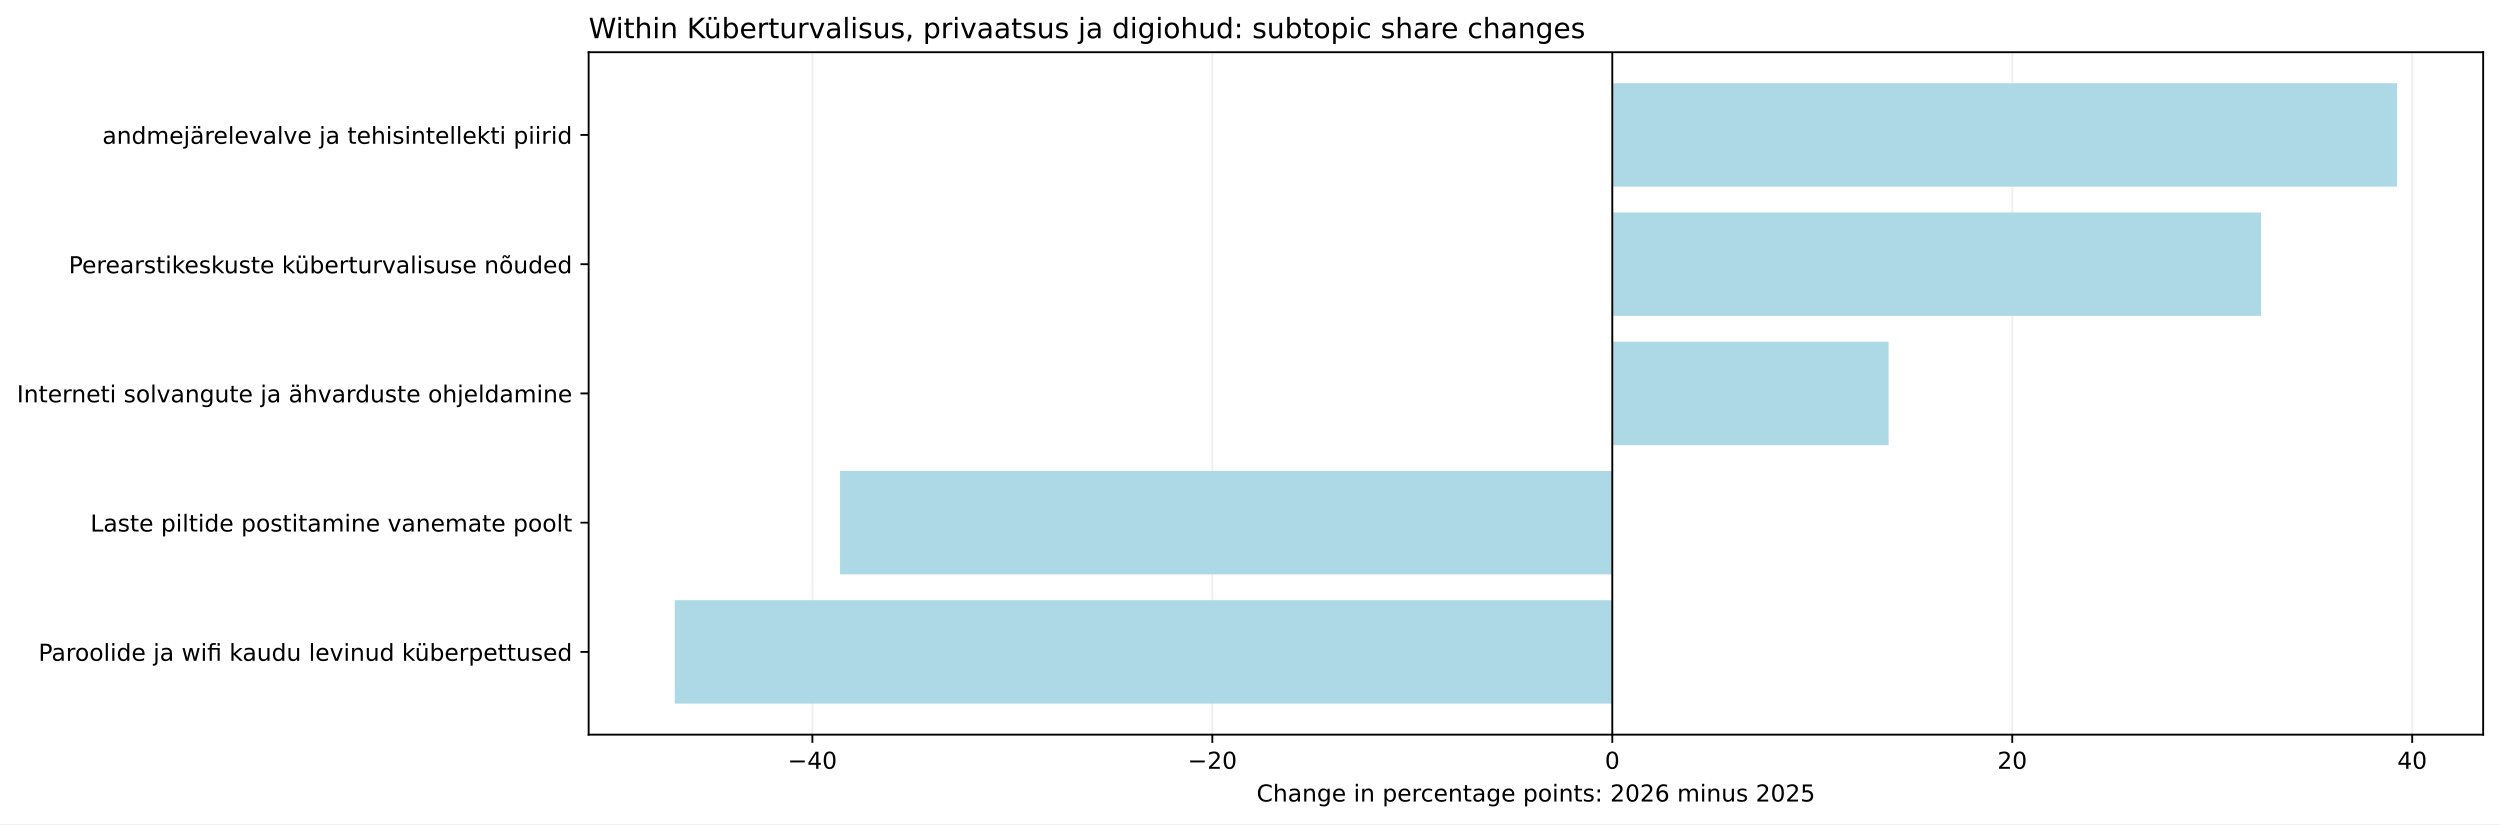
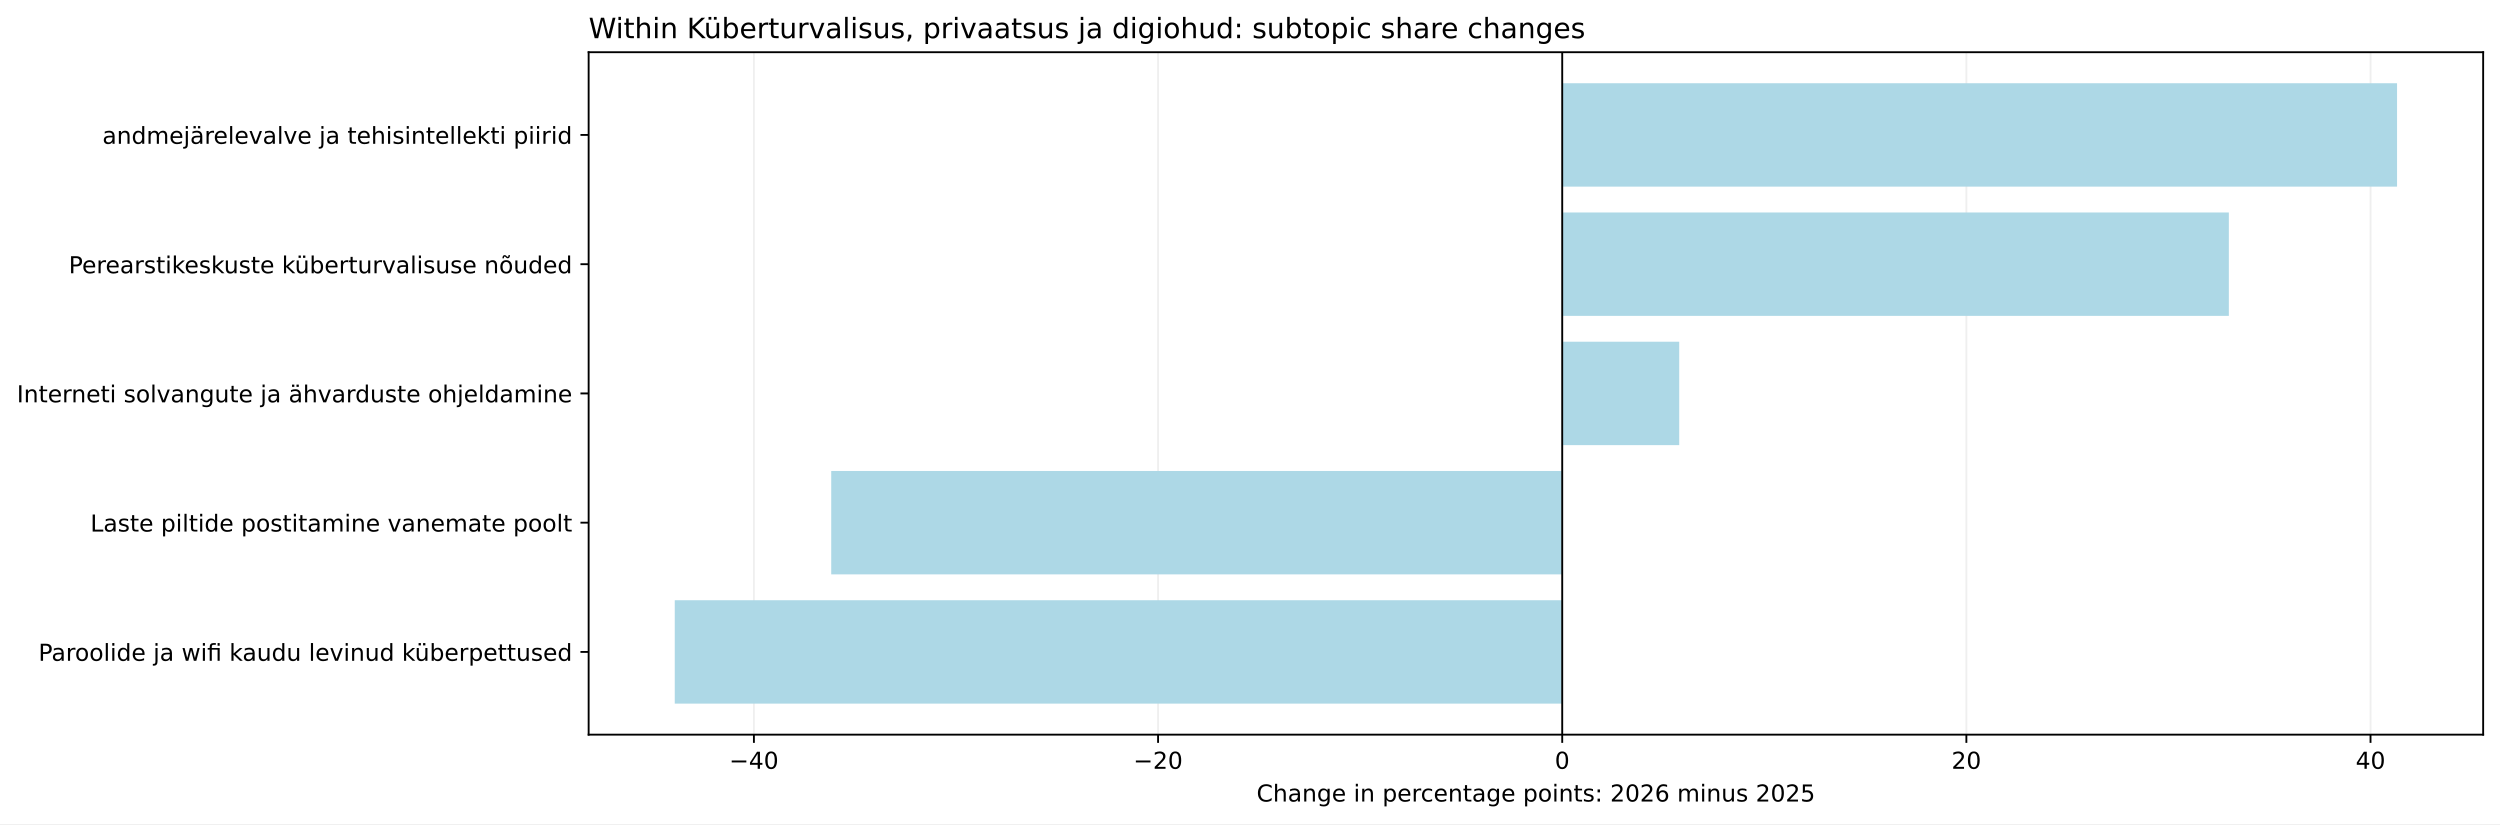
<svg xmlns="http://www.w3.org/2000/svg" xmlns:xlink="http://www.w3.org/1999/xlink" width="1068.663pt" height="352.237pt" viewBox="0 0 1068.663 352.237" version="1.1">
  <defs>
    <style type="text/css">*{stroke-linejoin: round; stroke-linecap: butt}</style>
  </defs>
  <g id="figure_1">
    <g id="patch_1">
      <path d="M 0 352.237  L 1068.663 352.237  L 1068.663 0  L 0 0  z " style="fill: #ffffff" />
    </g>
    <g id="axes_1">
      <g id="patch_2">
        <path d="M 251.623 314.036  L 1061.463 314.036  L 1061.463 22.318  L 251.623 22.318  z " style="fill: #ffffff" />
      </g>
      <g id="matplotlib.axis_1">
        <g id="xtick_1">
          <g id="line2d_1">
-             <path d="M 347.262 314.036  L 347.262 22.318  " clip-path="url(#p61fe142b3d)" style="fill: none; stroke: #b0b0b0; stroke-opacity: 0.2; stroke-width: 0.8; stroke-linecap: square" />
+             <path d="M 322.271 314.036  L 322.271 22.318  " clip-path="url(#p55c0c9cf60)" style="fill: none; stroke: #b0b0b0; stroke-opacity: 0.2; stroke-width: 0.8; stroke-linecap: square" />
          </g>
          <g id="line2d_2">
            <defs>
-               <path id="m8b1f14f06d" d="M 0 0  L 0 3.5  " style="stroke: #000000; stroke-width: 0.8" />
+               <path id="m7200da83b3" d="M 0 0  L 0 3.5  " style="stroke: #000000; stroke-width: 0.8" />
            </defs>
            <g>
-               <use xlink:href="#m8b1f14f06d" x="347.262" y="314.036" style="stroke: #000000; stroke-width: 0.8" />
+               <use xlink:href="#m7200da83b3" x="322.271" y="314.036" style="stroke: #000000; stroke-width: 0.8" />
            </g>
          </g>
          <g id="text_1">
-             <g transform="translate(336.71 328.6334) scale(0.1 -0.1)">
+             <g transform="translate(311.719 328.6334) scale(0.1 -0.1)">
              <defs>
                <path id="DejaVuSans-c9c" d="M 678 2272  L 4684 2272  L 4684 1741  L 678 1741  L 678 2272  z " transform="scale(0.015625)" />
                <path id="DejaVuSans-17" d="M 2419 4116  L 825 1625  L 2419 1625  L 2419 4116  z M 2253 4666  L 3047 4666  L 3047 1625  L 3713 1625  L 3713 1100  L 3047 1100  L 3047 0  L 2419 0  L 2419 1100  L 313 1100  L 313 1709  L 2253 4666  z " transform="scale(0.015625)" />
                <path id="DejaVuSans-13" d="M 2034 4250  Q 1547 4250 1301 3770  Q 1056 3291 1056 2328  Q 1056 1369 1301 889  Q 1547 409 2034 409  Q 2525 409 2770 889  Q 3016 1369 3016 2328  Q 3016 3291 2770 3770  Q 2525 4250 2034 4250  z M 2034 4750  Q 2819 4750 3233 4129  Q 3647 3509 3647 2328  Q 3647 1150 3233 529  Q 2819 -91 2034 -91  Q 1250 -91 836 529  Q 422 1150 422 2328  Q 422 3509 836 4129  Q 1250 4750 2034 4750  z " transform="scale(0.015625)" />
              </defs>
              <use xlink:href="#DejaVuSans-c9c" />
              <use xlink:href="#DejaVuSans-17" transform="translate(83.79688 0)" />
              <use xlink:href="#DejaVuSans-13" transform="translate(147.4219 0)" />
            </g>
          </g>
        </g>
        <g id="xtick_2">
          <g id="line2d_3">
-             <path d="M 518.229 314.036  L 518.229 22.318  " clip-path="url(#p61fe142b3d)" style="fill: none; stroke: #b0b0b0; stroke-opacity: 0.2; stroke-width: 0.8; stroke-linecap: square" />
+             <path d="M 495.033 314.036  L 495.033 22.318  " clip-path="url(#p55c0c9cf60)" style="fill: none; stroke: #b0b0b0; stroke-opacity: 0.2; stroke-width: 0.8; stroke-linecap: square" />
          </g>
          <g id="line2d_4">
            <g>
-               <use xlink:href="#m8b1f14f06d" x="518.229" y="314.036" style="stroke: #000000; stroke-width: 0.8" />
+               <use xlink:href="#m7200da83b3" x="495.033" y="314.036" style="stroke: #000000; stroke-width: 0.8" />
            </g>
          </g>
          <g id="text_2">
-             <g transform="translate(507.6771 328.6334) scale(0.1 -0.1)">
+             <g transform="translate(484.4803 328.6334) scale(0.1 -0.1)">
              <defs>
                <path id="DejaVuSans-15" d="M 1228 531  L 3431 531  L 3431 0  L 469 0  L 469 531  Q 828 903 1448 1529  Q 2069 2156 2228 2338  Q 2531 2678 2651 2914  Q 2772 3150 2772 3378  Q 2772 3750 2511 3984  Q 2250 4219 1831 4219  Q 1534 4219 1204 4116  Q 875 4013 500 3803  L 500 4441  Q 881 4594 1212 4672  Q 1544 4750 1819 4750  Q 2544 4750 2975 4387  Q 3406 4025 3406 3419  Q 3406 3131 3298 2873  Q 3191 2616 2906 2266  Q 2828 2175 2409 1742  Q 1991 1309 1228 531  z " transform="scale(0.015625)" />
              </defs>
              <use xlink:href="#DejaVuSans-c9c" />
              <use xlink:href="#DejaVuSans-15" transform="translate(83.79688 0)" />
              <use xlink:href="#DejaVuSans-13" transform="translate(147.4219 0)" />
            </g>
          </g>
        </g>
        <g id="xtick_3">
          <g id="line2d_5">
-             <path d="M 689.197 314.036  L 689.197 22.318  " clip-path="url(#p61fe142b3d)" style="fill: none; stroke: #b0b0b0; stroke-opacity: 0.2; stroke-width: 0.8; stroke-linecap: square" />
+             <path d="M 667.794 314.036  L 667.794 22.318  " clip-path="url(#p55c0c9cf60)" style="fill: none; stroke: #b0b0b0; stroke-opacity: 0.2; stroke-width: 0.8; stroke-linecap: square" />
          </g>
          <g id="line2d_6">
            <g>
-               <use xlink:href="#m8b1f14f06d" x="689.197" y="314.036" style="stroke: #000000; stroke-width: 0.8" />
+               <use xlink:href="#m7200da83b3" x="667.794" y="314.036" style="stroke: #000000; stroke-width: 0.8" />
            </g>
          </g>
          <g id="text_3">
-             <g transform="translate(686.0153 328.6334) scale(0.1 -0.1)">
+             <g transform="translate(664.6127 328.6334) scale(0.1 -0.1)">
              <use xlink:href="#DejaVuSans-13" />
            </g>
          </g>
        </g>
        <g id="xtick_4">
          <g id="line2d_7">
-             <path d="M 860.164 314.036  L 860.164 22.318  " clip-path="url(#p61fe142b3d)" style="fill: none; stroke: #b0b0b0; stroke-opacity: 0.2; stroke-width: 0.8; stroke-linecap: square" />
+             <path d="M 840.555 314.036  L 840.555 22.318  " clip-path="url(#p55c0c9cf60)" style="fill: none; stroke: #b0b0b0; stroke-opacity: 0.2; stroke-width: 0.8; stroke-linecap: square" />
          </g>
          <g id="line2d_8">
            <g>
-               <use xlink:href="#m8b1f14f06d" x="860.164" y="314.036" style="stroke: #000000; stroke-width: 0.8" />
+               <use xlink:href="#m7200da83b3" x="840.555" y="314.036" style="stroke: #000000; stroke-width: 0.8" />
            </g>
          </g>
          <g id="text_4">
-             <g transform="translate(853.8012 328.6334) scale(0.1 -0.1)">
+             <g transform="translate(834.1928 328.6334) scale(0.1 -0.1)">
              <use xlink:href="#DejaVuSans-15" />
              <use xlink:href="#DejaVuSans-13" transform="translate(63.625 0)" />
            </g>
          </g>
        </g>
        <g id="xtick_5">
          <g id="line2d_9">
-             <path d="M 1031.131 314.036  L 1031.131 22.318  " clip-path="url(#p61fe142b3d)" style="fill: none; stroke: #b0b0b0; stroke-opacity: 0.2; stroke-width: 0.8; stroke-linecap: square" />
+             <path d="M 1013.317 314.036  L 1013.317 22.318  " clip-path="url(#p55c0c9cf60)" style="fill: none; stroke: #b0b0b0; stroke-opacity: 0.2; stroke-width: 0.8; stroke-linecap: square" />
          </g>
          <g id="line2d_10">
            <g>
-               <use xlink:href="#m8b1f14f06d" x="1031.131" y="314.036" style="stroke: #000000; stroke-width: 0.8" />
+               <use xlink:href="#m7200da83b3" x="1013.317" y="314.036" style="stroke: #000000; stroke-width: 0.8" />
            </g>
          </g>
          <g id="text_5">
-             <g transform="translate(1024.768 328.6334) scale(0.1 -0.1)">
+             <g transform="translate(1006.954 328.6334) scale(0.1 -0.1)">
              <use xlink:href="#DejaVuSans-17" />
              <use xlink:href="#DejaVuSans-13" transform="translate(63.625 0)" />
            </g>
          </g>
        </g>
        <g id="text_6">
          <g transform="translate(537.1497 342.6342) scale(0.1 -0.1)">
            <defs>
              <path id="DejaVuSans-26" d="M 4122 4306  L 4122 3641  Q 3803 3938 3442 4084  Q 3081 4231 2675 4231  Q 1875 4231 1450 3742  Q 1025 3253 1025 2328  Q 1025 1406 1450 917  Q 1875 428 2675 428  Q 3081 428 3442 575  Q 3803 722 4122 1019  L 4122 359  Q 3791 134 3420 21  Q 3050 -91 2638 -91  Q 1578 -91 968 557  Q 359 1206 359 2328  Q 359 3453 968 4101  Q 1578 4750 2638 4750  Q 3056 4750 3426 4639  Q 3797 4528 4122 4306  z " transform="scale(0.015625)" />
              <path id="DejaVuSans-4b" d="M 3513 2113  L 3513 0  L 2938 0  L 2938 2094  Q 2938 2591 2744 2837  Q 2550 3084 2163 3084  Q 1697 3084 1428 2787  Q 1159 2491 1159 1978  L 1159 0  L 581 0  L 581 4863  L 1159 4863  L 1159 2956  Q 1366 3272 1645 3428  Q 1925 3584 2291 3584  Q 2894 3584 3203 3211  Q 3513 2838 3513 2113  z " transform="scale(0.015625)" />
              <path id="DejaVuSans-44" d="M 2194 1759  Q 1497 1759 1228 1600  Q 959 1441 959 1056  Q 959 750 1161 570  Q 1363 391 1709 391  Q 2188 391 2477 730  Q 2766 1069 2766 1631  L 2766 1759  L 2194 1759  z M 3341 1997  L 3341 0  L 2766 0  L 2766 531  Q 2569 213 2275 61  Q 1981 -91 1556 -91  Q 1019 -91 701 211  Q 384 513 384 1019  Q 384 1609 779 1909  Q 1175 2209 1959 2209  L 2766 2209  L 2766 2266  Q 2766 2663 2505 2880  Q 2244 3097 1772 3097  Q 1472 3097 1187 3025  Q 903 2953 641 2809  L 641 3341  Q 956 3463 1253 3523  Q 1550 3584 1831 3584  Q 2591 3584 2966 3190  Q 3341 2797 3341 1997  z " transform="scale(0.015625)" />
              <path id="DejaVuSans-51" d="M 3513 2113  L 3513 0  L 2938 0  L 2938 2094  Q 2938 2591 2744 2837  Q 2550 3084 2163 3084  Q 1697 3084 1428 2787  Q 1159 2491 1159 1978  L 1159 0  L 581 0  L 581 3500  L 1159 3500  L 1159 2956  Q 1366 3272 1645 3428  Q 1925 3584 2291 3584  Q 2894 3584 3203 3211  Q 3513 2838 3513 2113  z " transform="scale(0.015625)" />
              <path id="DejaVuSans-4a" d="M 2906 1791  Q 2906 2416 2648 2759  Q 2391 3103 1925 3103  Q 1463 3103 1205 2759  Q 947 2416 947 1791  Q 947 1169 1205 825  Q 1463 481 1925 481  Q 2391 481 2648 825  Q 2906 1169 2906 1791  z M 3481 434  Q 3481 -459 3084 -895  Q 2688 -1331 1869 -1331  Q 1566 -1331 1297 -1286  Q 1028 -1241 775 -1147  L 775 -588  Q 1028 -725 1275 -790  Q 1522 -856 1778 -856  Q 2344 -856 2625 -561  Q 2906 -266 2906 331  L 2906 616  Q 2728 306 2450 153  Q 2172 0 1784 0  Q 1141 0 747 490  Q 353 981 353 1791  Q 353 2603 747 3093  Q 1141 3584 1784 3584  Q 2172 3584 2450 3431  Q 2728 3278 2906 2969  L 2906 3500  L 3481 3500  L 3481 434  z " transform="scale(0.015625)" />
              <path id="DejaVuSans-48" d="M 3597 1894  L 3597 1613  L 953 1613  Q 991 1019 1311 708  Q 1631 397 2203 397  Q 2534 397 2845 478  Q 3156 559 3463 722  L 3463 178  Q 3153 47 2828 -22  Q 2503 -91 2169 -91  Q 1331 -91 842 396  Q 353 884 353 1716  Q 353 2575 817 3079  Q 1281 3584 2069 3584  Q 2775 3584 3186 3129  Q 3597 2675 3597 1894  z M 3022 2063  Q 3016 2534 2758 2815  Q 2500 3097 2075 3097  Q 1594 3097 1305 2825  Q 1016 2553 972 2059  L 3022 2063  z " transform="scale(0.015625)" />
              <path id="DejaVuSans-3" transform="scale(0.015625)" />
              <path id="DejaVuSans-4c" d="M 603 3500  L 1178 3500  L 1178 0  L 603 0  L 603 3500  z M 603 4863  L 1178 4863  L 1178 4134  L 603 4134  L 603 4863  z " transform="scale(0.015625)" />
              <path id="DejaVuSans-53" d="M 1159 525  L 1159 -1331  L 581 -1331  L 581 3500  L 1159 3500  L 1159 2969  Q 1341 3281 1617 3432  Q 1894 3584 2278 3584  Q 2916 3584 3314 3078  Q 3713 2572 3713 1747  Q 3713 922 3314 415  Q 2916 -91 2278 -91  Q 1894 -91 1617 61  Q 1341 213 1159 525  z M 3116 1747  Q 3116 2381 2855 2742  Q 2594 3103 2138 3103  Q 1681 3103 1420 2742  Q 1159 2381 1159 1747  Q 1159 1113 1420 752  Q 1681 391 2138 391  Q 2594 391 2855 752  Q 3116 1113 3116 1747  z " transform="scale(0.015625)" />
              <path id="DejaVuSans-55" d="M 2631 2963  Q 2534 3019 2420 3045  Q 2306 3072 2169 3072  Q 1681 3072 1420 2755  Q 1159 2438 1159 1844  L 1159 0  L 581 0  L 581 3500  L 1159 3500  L 1159 2956  Q 1341 3275 1631 3429  Q 1922 3584 2338 3584  Q 2397 3584 2469 3576  Q 2541 3569 2628 3553  L 2631 2963  z " transform="scale(0.015625)" />
              <path id="DejaVuSans-46" d="M 3122 3366  L 3122 2828  Q 2878 2963 2633 3030  Q 2388 3097 2138 3097  Q 1578 3097 1268 2742  Q 959 2388 959 1747  Q 959 1106 1268 751  Q 1578 397 2138 397  Q 2388 397 2633 464  Q 2878 531 3122 666  L 3122 134  Q 2881 22 2623 -34  Q 2366 -91 2075 -91  Q 1284 -91 818 406  Q 353 903 353 1747  Q 353 2603 823 3093  Q 1294 3584 2113 3584  Q 2378 3584 2631 3529  Q 2884 3475 3122 3366  z " transform="scale(0.015625)" />
              <path id="DejaVuSans-57" d="M 1172 4494  L 1172 3500  L 2356 3500  L 2356 3053  L 1172 3053  L 1172 1153  Q 1172 725 1289 603  Q 1406 481 1766 481  L 2356 481  L 2356 0  L 1766 0  Q 1100 0 847 248  Q 594 497 594 1153  L 594 3053  L 172 3053  L 172 3500  L 594 3500  L 594 4494  L 1172 4494  z " transform="scale(0.015625)" />
              <path id="DejaVuSans-52" d="M 1959 3097  Q 1497 3097 1228 2736  Q 959 2375 959 1747  Q 959 1119 1226 758  Q 1494 397 1959 397  Q 2419 397 2687 759  Q 2956 1122 2956 1747  Q 2956 2369 2687 2733  Q 2419 3097 1959 3097  z M 1959 3584  Q 2709 3584 3137 3096  Q 3566 2609 3566 1747  Q 3566 888 3137 398  Q 2709 -91 1959 -91  Q 1206 -91 779 398  Q 353 888 353 1747  Q 353 2609 779 3096  Q 1206 3584 1959 3584  z " transform="scale(0.015625)" />
              <path id="DejaVuSans-56" d="M 2834 3397  L 2834 2853  Q 2591 2978 2328 3040  Q 2066 3103 1784 3103  Q 1356 3103 1142 2972  Q 928 2841 928 2578  Q 928 2378 1081 2264  Q 1234 2150 1697 2047  L 1894 2003  Q 2506 1872 2764 1633  Q 3022 1394 3022 966  Q 3022 478 2636 193  Q 2250 -91 1575 -91  Q 1294 -91 989 -36  Q 684 19 347 128  L 347 722  Q 666 556 975 473  Q 1284 391 1588 391  Q 1994 391 2212 530  Q 2431 669 2431 922  Q 2431 1156 2273 1281  Q 2116 1406 1581 1522  L 1381 1569  Q 847 1681 609 1914  Q 372 2147 372 2553  Q 372 3047 722 3315  Q 1072 3584 1716 3584  Q 2034 3584 2315 3537  Q 2597 3491 2834 3397  z " transform="scale(0.015625)" />
              <path id="DejaVuSans-1d" d="M 750 794  L 1409 794  L 1409 0  L 750 0  L 750 794  z M 750 3309  L 1409 3309  L 1409 2516  L 750 2516  L 750 3309  z " transform="scale(0.015625)" />
              <path id="DejaVuSans-19" d="M 2113 2584  Q 1688 2584 1439 2293  Q 1191 2003 1191 1497  Q 1191 994 1439 701  Q 1688 409 2113 409  Q 2538 409 2786 701  Q 3034 994 3034 1497  Q 3034 2003 2786 2293  Q 2538 2584 2113 2584  z M 3366 4563  L 3366 3988  Q 3128 4100 2886 4159  Q 2644 4219 2406 4219  Q 1781 4219 1451 3797  Q 1122 3375 1075 2522  Q 1259 2794 1537 2939  Q 1816 3084 2150 3084  Q 2853 3084 3261 2657  Q 3669 2231 3669 1497  Q 3669 778 3244 343  Q 2819 -91 2113 -91  Q 1303 -91 875 529  Q 447 1150 447 2328  Q 447 3434 972 4092  Q 1497 4750 2381 4750  Q 2619 4750 2861 4703  Q 3103 4656 3366 4563  z " transform="scale(0.015625)" />
              <path id="DejaVuSans-50" d="M 3328 2828  Q 3544 3216 3844 3400  Q 4144 3584 4550 3584  Q 5097 3584 5394 3201  Q 5691 2819 5691 2113  L 5691 0  L 5113 0  L 5113 2094  Q 5113 2597 4934 2840  Q 4756 3084 4391 3084  Q 3944 3084 3684 2787  Q 3425 2491 3425 1978  L 3425 0  L 2847 0  L 2847 2094  Q 2847 2600 2669 2842  Q 2491 3084 2119 3084  Q 1678 3084 1418 2786  Q 1159 2488 1159 1978  L 1159 0  L 581 0  L 581 3500  L 1159 3500  L 1159 2956  Q 1356 3278 1631 3431  Q 1906 3584 2284 3584  Q 2666 3584 2933 3390  Q 3200 3197 3328 2828  z " transform="scale(0.015625)" />
              <path id="DejaVuSans-58" d="M 544 1381  L 544 3500  L 1119 3500  L 1119 1403  Q 1119 906 1312 657  Q 1506 409 1894 409  Q 2359 409 2629 706  Q 2900 1003 2900 1516  L 2900 3500  L 3475 3500  L 3475 0  L 2900 0  L 2900 538  Q 2691 219 2414 64  Q 2138 -91 1772 -91  Q 1169 -91 856 284  Q 544 659 544 1381  z M 1991 3584  L 1991 3584  z " transform="scale(0.015625)" />
              <path id="DejaVuSans-18" d="M 691 4666  L 3169 4666  L 3169 4134  L 1269 4134  L 1269 2991  Q 1406 3038 1543 3061  Q 1681 3084 1819 3084  Q 2600 3084 3056 2656  Q 3513 2228 3513 1497  Q 3513 744 3044 326  Q 2575 -91 1722 -91  Q 1428 -91 1123 -41  Q 819 9 494 109  L 494 744  Q 775 591 1075 516  Q 1375 441 1709 441  Q 2250 441 2565 725  Q 2881 1009 2881 1497  Q 2881 1984 2565 2268  Q 2250 2553 1709 2553  Q 1456 2553 1204 2497  Q 953 2441 691 2322  L 691 4666  z " transform="scale(0.015625)" />
            </defs>
            <use xlink:href="#DejaVuSans-26" />
            <use xlink:href="#DejaVuSans-4b" transform="translate(69.82812 0)" />
            <use xlink:href="#DejaVuSans-44" transform="translate(133.2031 0)" />
            <use xlink:href="#DejaVuSans-51" transform="translate(194.4844 0)" />
            <use xlink:href="#DejaVuSans-4a" transform="translate(257.8594 0)" />
            <use xlink:href="#DejaVuSans-48" transform="translate(321.3438 0)" />
            <use xlink:href="#DejaVuSans-3" transform="translate(382.875 0)" />
            <use xlink:href="#DejaVuSans-4c" transform="translate(414.6562 0)" />
            <use xlink:href="#DejaVuSans-51" transform="translate(442.4375 0)" />
            <use xlink:href="#DejaVuSans-3" transform="translate(505.8125 0)" />
            <use xlink:href="#DejaVuSans-53" transform="translate(537.5938 0)" />
            <use xlink:href="#DejaVuSans-48" transform="translate(601.0781 0)" />
            <use xlink:href="#DejaVuSans-55" transform="translate(662.6094 0)" />
            <use xlink:href="#DejaVuSans-46" transform="translate(701.5156 0)" />
            <use xlink:href="#DejaVuSans-48" transform="translate(756.5 0)" />
            <use xlink:href="#DejaVuSans-51" transform="translate(818.0312 0)" />
            <use xlink:href="#DejaVuSans-57" transform="translate(881.4062 0)" />
            <use xlink:href="#DejaVuSans-44" transform="translate(920.6094 0)" />
            <use xlink:href="#DejaVuSans-4a" transform="translate(981.8906 0)" />
            <use xlink:href="#DejaVuSans-48" transform="translate(1045.375 0)" />
            <use xlink:href="#DejaVuSans-3" transform="translate(1106.906 0)" />
            <use xlink:href="#DejaVuSans-53" transform="translate(1138.688 0)" />
            <use xlink:href="#DejaVuSans-52" transform="translate(1202.172 0)" />
            <use xlink:href="#DejaVuSans-4c" transform="translate(1263.359 0)" />
            <use xlink:href="#DejaVuSans-51" transform="translate(1291.141 0)" />
            <use xlink:href="#DejaVuSans-57" transform="translate(1354.516 0)" />
            <use xlink:href="#DejaVuSans-56" transform="translate(1393.719 0)" />
            <use xlink:href="#DejaVuSans-1d" transform="translate(1445.812 0)" />
            <use xlink:href="#DejaVuSans-3" transform="translate(1479.5 0)" />
            <use xlink:href="#DejaVuSans-15" transform="translate(1511.281 0)" />
            <use xlink:href="#DejaVuSans-13" transform="translate(1574.906 0)" />
            <use xlink:href="#DejaVuSans-15" transform="translate(1638.531 0)" />
            <use xlink:href="#DejaVuSans-19" transform="translate(1702.156 0)" />
            <use xlink:href="#DejaVuSans-3" transform="translate(1765.781 0)" />
            <use xlink:href="#DejaVuSans-50" transform="translate(1797.562 0)" />
            <use xlink:href="#DejaVuSans-4c" transform="translate(1894.969 0)" />
            <use xlink:href="#DejaVuSans-51" transform="translate(1922.75 0)" />
            <use xlink:href="#DejaVuSans-58" transform="translate(1986.125 0)" />
            <use xlink:href="#DejaVuSans-56" transform="translate(2049.5 0)" />
            <use xlink:href="#DejaVuSans-3" transform="translate(2101.594 0)" />
            <use xlink:href="#DejaVuSans-15" transform="translate(2133.375 0)" />
            <use xlink:href="#DejaVuSans-13" transform="translate(2197 0)" />
            <use xlink:href="#DejaVuSans-15" transform="translate(2260.625 0)" />
            <use xlink:href="#DejaVuSans-18" transform="translate(2324.25 0)" />
          </g>
        </g>
      </g>
      <g id="matplotlib.axis_2">
        <g id="ytick_1">
          <g id="line2d_11">
            <defs>
-               <path id="m39df68569b" d="M 0 0  L -3.5 0  " style="stroke: #000000; stroke-width: 0.8" />
+               <path id="m4d6aa9e504" d="M 0 0  L -3.5 0  " style="stroke: #000000; stroke-width: 0.8" />
            </defs>
            <g>
-               <use xlink:href="#m39df68569b" x="251.623" y="278.676" style="stroke: #000000; stroke-width: 0.8" />
+               <use xlink:href="#m4d6aa9e504" x="251.623" y="278.676" style="stroke: #000000; stroke-width: 0.8" />
            </g>
          </g>
          <g id="text_7">
            <g transform="translate(16.43437 282.4753) scale(0.1 -0.1)">
              <defs>
                <path id="DejaVuSans-33" d="M 1259 4147  L 1259 2394  L 2053 2394  Q 2494 2394 2734 2622  Q 2975 2850 2975 3272  Q 2975 3691 2734 3919  Q 2494 4147 2053 4147  L 1259 4147  z M 628 4666  L 2053 4666  Q 2838 4666 3239 4311  Q 3641 3956 3641 3272  Q 3641 2581 3239 2228  Q 2838 1875 2053 1875  L 1259 1875  L 1259 0  L 628 0  L 628 4666  z " transform="scale(0.015625)" />
                <path id="DejaVuSans-4f" d="M 603 4863  L 1178 4863  L 1178 0  L 603 0  L 603 4863  z " transform="scale(0.015625)" />
                <path id="DejaVuSans-47" d="M 2906 2969  L 2906 4863  L 3481 4863  L 3481 0  L 2906 0  L 2906 525  Q 2725 213 2448 61  Q 2172 -91 1784 -91  Q 1150 -91 751 415  Q 353 922 353 1747  Q 353 2572 751 3078  Q 1150 3584 1784 3584  Q 2172 3584 2448 3432  Q 2725 3281 2906 2969  z M 947 1747  Q 947 1113 1208 752  Q 1469 391 1925 391  Q 2381 391 2643 752  Q 2906 1113 2906 1747  Q 2906 2381 2643 2742  Q 2381 3103 1925 3103  Q 1469 3103 1208 2742  Q 947 2381 947 1747  z " transform="scale(0.015625)" />
                <path id="DejaVuSans-4d" d="M 603 3500  L 1178 3500  L 1178 -63  Q 1178 -731 923 -1031  Q 669 -1331 103 -1331  L -116 -1331  L -116 -844  L 38 -844  Q 366 -844 484 -692  Q 603 -541 603 -63  L 603 3500  z M 603 4863  L 1178 4863  L 1178 4134  L 603 4134  L 603 4863  z " transform="scale(0.015625)" />
                <path id="DejaVuSans-5a" d="M 269 3500  L 844 3500  L 1563 769  L 2278 3500  L 2956 3500  L 3675 769  L 4391 3500  L 4966 3500  L 4050 0  L 3372 0  L 2619 2869  L 1863 0  L 1184 0  L 269 3500  z " transform="scale(0.015625)" />
                <path id="DejaVuSans-13af" d="M 3431 3500  L 3431 0  L 2853 0  L 2853 3053  L 1275 3053  L 1275 0  L 697 0  L 697 3053  L 147 3053  L 147 3500  L 697 3500  L 697 3744  Q 697 4316 967 4589  Q 1238 4863 1797 4863  L 2375 4863  L 2375 4384  L 1825 4384  Q 1516 4384 1395 4259  Q 1275 4134 1275 3809  L 1275 3500  L 3431 3500  z M 2853 4856  L 3431 4856  L 3431 4128  L 2853 4128  L 2853 4856  z " transform="scale(0.015625)" />
                <path id="DejaVuSans-4e" d="M 581 4863  L 1159 4863  L 1159 1991  L 2875 3500  L 3609 3500  L 1753 1863  L 3688 0  L 2938 0  L 1159 1709  L 1159 0  L 581 0  L 581 4863  z " transform="scale(0.015625)" />
                <path id="DejaVuSans-59" d="M 191 3500  L 800 3500  L 1894 563  L 2988 3500  L 3597 3500  L 2284 0  L 1503 0  L 191 3500  z " transform="scale(0.015625)" />
                <path id="DejaVuSans-be" d="M 544 1381  L 544 3500  L 1119 3500  L 1119 1403  Q 1119 906 1312 657  Q 1506 409 1894 409  Q 2359 409 2629 706  Q 2900 1003 2900 1516  L 2900 3500  L 3475 3500  L 3475 0  L 2900 0  L 2900 538  Q 2691 219 2414 64  Q 2138 -91 1772 -91  Q 1169 -91 856 284  Q 544 659 544 1381  z M 1991 3584  L 1991 3584  z M 2278 4850  L 2912 4850  L 2912 4219  L 2278 4219  L 2278 4850  z M 1056 4850  L 1690 4850  L 1690 4219  L 1056 4219  L 1056 4850  z " transform="scale(0.015625)" />
                <path id="DejaVuSans-45" d="M 3116 1747  Q 3116 2381 2855 2742  Q 2594 3103 2138 3103  Q 1681 3103 1420 2742  Q 1159 2381 1159 1747  Q 1159 1113 1420 752  Q 1681 391 2138 391  Q 2594 391 2855 752  Q 3116 1113 3116 1747  z M 1159 2969  Q 1341 3281 1617 3432  Q 1894 3584 2278 3584  Q 2916 3584 3314 3078  Q 3713 2572 3713 1747  Q 3713 922 3314 415  Q 2916 -91 2278 -91  Q 1894 -91 1617 61  Q 1341 213 1159 525  L 1159 0  L 581 0  L 581 4863  L 1159 4863  L 1159 2969  z " transform="scale(0.015625)" />
              </defs>
              <use xlink:href="#DejaVuSans-33" />
              <use xlink:href="#DejaVuSans-44" transform="translate(55.8125 0)" />
              <use xlink:href="#DejaVuSans-55" transform="translate(117.0938 0)" />
              <use xlink:href="#DejaVuSans-52" transform="translate(156 0)" />
              <use xlink:href="#DejaVuSans-52" transform="translate(217.1875 0)" />
              <use xlink:href="#DejaVuSans-4f" transform="translate(278.375 0)" />
              <use xlink:href="#DejaVuSans-4c" transform="translate(306.1562 0)" />
              <use xlink:href="#DejaVuSans-47" transform="translate(333.9375 0)" />
              <use xlink:href="#DejaVuSans-48" transform="translate(397.4219 0)" />
              <use xlink:href="#DejaVuSans-3" transform="translate(458.9531 0)" />
              <use xlink:href="#DejaVuSans-4d" transform="translate(490.7344 0)" />
              <use xlink:href="#DejaVuSans-44" transform="translate(518.5156 0)" />
              <use xlink:href="#DejaVuSans-3" transform="translate(579.7969 0)" />
              <use xlink:href="#DejaVuSans-5a" transform="translate(611.5781 0)" />
              <use xlink:href="#DejaVuSans-4c" transform="translate(693.3594 0)" />
              <use xlink:href="#DejaVuSans-13af" transform="translate(721.1406 0)" />
              <use xlink:href="#DejaVuSans-3" transform="translate(784.125 0)" />
              <use xlink:href="#DejaVuSans-4e" transform="translate(815.9062 0)" />
              <use xlink:href="#DejaVuSans-44" transform="translate(872.0625 0)" />
              <use xlink:href="#DejaVuSans-58" transform="translate(933.3438 0)" />
              <use xlink:href="#DejaVuSans-47" transform="translate(996.7188 0)" />
              <use xlink:href="#DejaVuSans-58" transform="translate(1060.203 0)" />
              <use xlink:href="#DejaVuSans-3" transform="translate(1123.578 0)" />
              <use xlink:href="#DejaVuSans-4f" transform="translate(1155.359 0)" />
              <use xlink:href="#DejaVuSans-48" transform="translate(1183.141 0)" />
              <use xlink:href="#DejaVuSans-59" transform="translate(1244.672 0)" />
              <use xlink:href="#DejaVuSans-4c" transform="translate(1303.859 0)" />
              <use xlink:href="#DejaVuSans-51" transform="translate(1331.641 0)" />
              <use xlink:href="#DejaVuSans-58" transform="translate(1395.016 0)" />
              <use xlink:href="#DejaVuSans-47" transform="translate(1458.391 0)" />
              <use xlink:href="#DejaVuSans-3" transform="translate(1521.875 0)" />
              <use xlink:href="#DejaVuSans-4e" transform="translate(1553.656 0)" />
              <use xlink:href="#DejaVuSans-be" transform="translate(1608.484 0)" />
              <use xlink:href="#DejaVuSans-45" transform="translate(1671.859 0)" />
              <use xlink:href="#DejaVuSans-48" transform="translate(1735.344 0)" />
              <use xlink:href="#DejaVuSans-55" transform="translate(1796.875 0)" />
              <use xlink:href="#DejaVuSans-53" transform="translate(1837.984 0)" />
              <use xlink:href="#DejaVuSans-48" transform="translate(1901.469 0)" />
              <use xlink:href="#DejaVuSans-57" transform="translate(1963 0)" />
              <use xlink:href="#DejaVuSans-57" transform="translate(2002.203 0)" />
              <use xlink:href="#DejaVuSans-58" transform="translate(2041.406 0)" />
              <use xlink:href="#DejaVuSans-56" transform="translate(2104.781 0)" />
              <use xlink:href="#DejaVuSans-48" transform="translate(2156.875 0)" />
              <use xlink:href="#DejaVuSans-47" transform="translate(2218.406 0)" />
            </g>
          </g>
        </g>
        <g id="ytick_2">
          <g id="line2d_12">
            <g>
-               <use xlink:href="#m39df68569b" x="251.623" y="223.427" style="stroke: #000000; stroke-width: 0.8" />
+               <use xlink:href="#m4d6aa9e504" x="251.623" y="223.427" style="stroke: #000000; stroke-width: 0.8" />
            </g>
          </g>
          <g id="text_8">
            <g transform="translate(38.62656 227.2257) scale(0.1 -0.1)">
              <defs>
                <path id="DejaVuSans-2f" d="M 628 4666  L 1259 4666  L 1259 531  L 3531 531  L 3531 0  L 628 0  L 628 4666  z " transform="scale(0.015625)" />
              </defs>
              <use xlink:href="#DejaVuSans-2f" />
              <use xlink:href="#DejaVuSans-44" transform="translate(55.71875 0)" />
              <use xlink:href="#DejaVuSans-56" transform="translate(117 0)" />
              <use xlink:href="#DejaVuSans-57" transform="translate(169.0938 0)" />
              <use xlink:href="#DejaVuSans-48" transform="translate(208.2969 0)" />
              <use xlink:href="#DejaVuSans-3" transform="translate(269.8281 0)" />
              <use xlink:href="#DejaVuSans-53" transform="translate(301.6094 0)" />
              <use xlink:href="#DejaVuSans-4c" transform="translate(365.0938 0)" />
              <use xlink:href="#DejaVuSans-4f" transform="translate(392.875 0)" />
              <use xlink:href="#DejaVuSans-57" transform="translate(420.6562 0)" />
              <use xlink:href="#DejaVuSans-4c" transform="translate(459.8594 0)" />
              <use xlink:href="#DejaVuSans-47" transform="translate(487.6406 0)" />
              <use xlink:href="#DejaVuSans-48" transform="translate(551.125 0)" />
              <use xlink:href="#DejaVuSans-3" transform="translate(612.6562 0)" />
              <use xlink:href="#DejaVuSans-53" transform="translate(644.4375 0)" />
              <use xlink:href="#DejaVuSans-52" transform="translate(707.9219 0)" />
              <use xlink:href="#DejaVuSans-56" transform="translate(769.1094 0)" />
              <use xlink:href="#DejaVuSans-57" transform="translate(821.2031 0)" />
              <use xlink:href="#DejaVuSans-4c" transform="translate(860.4062 0)" />
              <use xlink:href="#DejaVuSans-57" transform="translate(888.1875 0)" />
              <use xlink:href="#DejaVuSans-44" transform="translate(927.3906 0)" />
              <use xlink:href="#DejaVuSans-50" transform="translate(988.6719 0)" />
              <use xlink:href="#DejaVuSans-4c" transform="translate(1086.078 0)" />
              <use xlink:href="#DejaVuSans-51" transform="translate(1113.859 0)" />
              <use xlink:href="#DejaVuSans-48" transform="translate(1177.234 0)" />
              <use xlink:href="#DejaVuSans-3" transform="translate(1238.766 0)" />
              <use xlink:href="#DejaVuSans-59" transform="translate(1270.547 0)" />
              <use xlink:href="#DejaVuSans-44" transform="translate(1329.734 0)" />
              <use xlink:href="#DejaVuSans-51" transform="translate(1391.016 0)" />
              <use xlink:href="#DejaVuSans-48" transform="translate(1454.391 0)" />
              <use xlink:href="#DejaVuSans-50" transform="translate(1515.922 0)" />
              <use xlink:href="#DejaVuSans-44" transform="translate(1613.328 0)" />
              <use xlink:href="#DejaVuSans-57" transform="translate(1674.609 0)" />
              <use xlink:href="#DejaVuSans-48" transform="translate(1713.812 0)" />
              <use xlink:href="#DejaVuSans-3" transform="translate(1775.344 0)" />
              <use xlink:href="#DejaVuSans-53" transform="translate(1807.125 0)" />
              <use xlink:href="#DejaVuSans-52" transform="translate(1870.609 0)" />
              <use xlink:href="#DejaVuSans-52" transform="translate(1931.797 0)" />
              <use xlink:href="#DejaVuSans-4f" transform="translate(1992.984 0)" />
              <use xlink:href="#DejaVuSans-57" transform="translate(2020.766 0)" />
            </g>
          </g>
        </g>
        <g id="ytick_3">
          <g id="line2d_13">
            <g>
-               <use xlink:href="#m39df68569b" x="251.623" y="168.177" style="stroke: #000000; stroke-width: 0.8" />
+               <use xlink:href="#m4d6aa9e504" x="251.623" y="168.177" style="stroke: #000000; stroke-width: 0.8" />
            </g>
          </g>
          <g id="text_9">
            <g transform="translate(7.2 171.9762) scale(0.1 -0.1)">
              <defs>
                <path id="DejaVuSans-2c" d="M 628 4666  L 1259 4666  L 1259 0  L 628 0  L 628 4666  z " transform="scale(0.015625)" />
                <path id="DejaVuSans-a6" d="M 2194 1759  Q 1497 1759 1228 1600  Q 959 1441 959 1056  Q 959 750 1161 570  Q 1363 391 1709 391  Q 2188 391 2477 730  Q 2766 1069 2766 1631  L 2766 1759  L 2194 1759  z M 3341 1997  L 3341 0  L 2766 0  L 2766 531  Q 2569 213 2275 61  Q 1981 -91 1556 -91  Q 1019 -91 701 211  Q 384 513 384 1019  Q 384 1609 779 1909  Q 1175 2209 1959 2209  L 2766 2209  L 2766 2266  Q 2766 2663 2505 2880  Q 2244 3097 1772 3097  Q 1472 3097 1187 3025  Q 903 2953 641 2809  L 641 3341  Q 956 3463 1253 3523  Q 1550 3584 1831 3584  Q 2591 3584 2966 3190  Q 3341 2797 3341 1997  z M 2150 4850  L 2784 4850  L 2784 4219  L 2150 4219  L 2150 4850  z M 928 4850  L 1562 4850  L 1562 4219  L 928 4219  L 928 4850  z " transform="scale(0.015625)" />
              </defs>
              <use xlink:href="#DejaVuSans-2c" />
              <use xlink:href="#DejaVuSans-51" transform="translate(29.5 0)" />
              <use xlink:href="#DejaVuSans-57" transform="translate(92.875 0)" />
              <use xlink:href="#DejaVuSans-48" transform="translate(132.0781 0)" />
              <use xlink:href="#DejaVuSans-55" transform="translate(193.6094 0)" />
              <use xlink:href="#DejaVuSans-51" transform="translate(232.9688 0)" />
              <use xlink:href="#DejaVuSans-48" transform="translate(296.3438 0)" />
              <use xlink:href="#DejaVuSans-57" transform="translate(357.875 0)" />
              <use xlink:href="#DejaVuSans-4c" transform="translate(397.0781 0)" />
              <use xlink:href="#DejaVuSans-3" transform="translate(424.8594 0)" />
              <use xlink:href="#DejaVuSans-56" transform="translate(456.6406 0)" />
              <use xlink:href="#DejaVuSans-52" transform="translate(508.7344 0)" />
              <use xlink:href="#DejaVuSans-4f" transform="translate(569.9219 0)" />
              <use xlink:href="#DejaVuSans-59" transform="translate(597.7031 0)" />
              <use xlink:href="#DejaVuSans-44" transform="translate(656.8906 0)" />
              <use xlink:href="#DejaVuSans-51" transform="translate(718.1719 0)" />
              <use xlink:href="#DejaVuSans-4a" transform="translate(781.5469 0)" />
              <use xlink:href="#DejaVuSans-58" transform="translate(845.0312 0)" />
              <use xlink:href="#DejaVuSans-57" transform="translate(908.4062 0)" />
              <use xlink:href="#DejaVuSans-48" transform="translate(947.6094 0)" />
              <use xlink:href="#DejaVuSans-3" transform="translate(1009.141 0)" />
              <use xlink:href="#DejaVuSans-4d" transform="translate(1040.922 0)" />
              <use xlink:href="#DejaVuSans-44" transform="translate(1068.703 0)" />
              <use xlink:href="#DejaVuSans-3" transform="translate(1129.984 0)" />
              <use xlink:href="#DejaVuSans-a6" transform="translate(1161.766 0)" />
              <use xlink:href="#DejaVuSans-4b" transform="translate(1223.047 0)" />
              <use xlink:href="#DejaVuSans-59" transform="translate(1286.422 0)" />
              <use xlink:href="#DejaVuSans-44" transform="translate(1345.609 0)" />
              <use xlink:href="#DejaVuSans-55" transform="translate(1406.891 0)" />
              <use xlink:href="#DejaVuSans-47" transform="translate(1446.25 0)" />
              <use xlink:href="#DejaVuSans-58" transform="translate(1509.734 0)" />
              <use xlink:href="#DejaVuSans-56" transform="translate(1573.109 0)" />
              <use xlink:href="#DejaVuSans-57" transform="translate(1625.203 0)" />
              <use xlink:href="#DejaVuSans-48" transform="translate(1664.406 0)" />
              <use xlink:href="#DejaVuSans-3" transform="translate(1725.938 0)" />
              <use xlink:href="#DejaVuSans-52" transform="translate(1757.719 0)" />
              <use xlink:href="#DejaVuSans-4b" transform="translate(1818.906 0)" />
              <use xlink:href="#DejaVuSans-4d" transform="translate(1882.281 0)" />
              <use xlink:href="#DejaVuSans-48" transform="translate(1910.062 0)" />
              <use xlink:href="#DejaVuSans-4f" transform="translate(1971.594 0)" />
              <use xlink:href="#DejaVuSans-47" transform="translate(1999.375 0)" />
              <use xlink:href="#DejaVuSans-44" transform="translate(2062.859 0)" />
              <use xlink:href="#DejaVuSans-50" transform="translate(2124.141 0)" />
              <use xlink:href="#DejaVuSans-4c" transform="translate(2221.547 0)" />
              <use xlink:href="#DejaVuSans-51" transform="translate(2249.328 0)" />
              <use xlink:href="#DejaVuSans-48" transform="translate(2312.703 0)" />
            </g>
          </g>
        </g>
        <g id="ytick_4">
          <g id="line2d_14">
            <g>
-               <use xlink:href="#m39df68569b" x="251.623" y="112.927" style="stroke: #000000; stroke-width: 0.8" />
+               <use xlink:href="#m4d6aa9e504" x="251.623" y="112.927" style="stroke: #000000; stroke-width: 0.8" />
            </g>
          </g>
          <g id="text_10">
            <g transform="translate(29.39219 116.8118) scale(0.1 -0.1)">
              <defs>
                <path id="DejaVuSans-b7" d="M 1959 3097  Q 1497 3097 1228 2736  Q 959 2375 959 1747  Q 959 1119 1226 758  Q 1494 397 1959 397  Q 2419 397 2687 759  Q 2956 1122 2956 1747  Q 2956 2369 2687 2733  Q 2419 3097 1959 3097  z M 1959 3584  Q 2709 3584 3137 3096  Q 3566 2609 3566 1747  Q 3566 888 3137 398  Q 2709 -91 1959 -91  Q 1206 -91 779 398  Q 353 888 353 1747  Q 353 2609 779 3096  Q 1206 3584 1959 3584  z M 1947 4281  L 1768 4453  Q 1700 4516 1648 4545  Q 1597 4575 1556 4575  Q 1437 4575 1381 4461  Q 1325 4347 1318 4091  L 928 4091  Q 934 4513 1093 4742  Q 1253 4972 1537 4972  Q 1656 4972 1756 4928  Q 1856 4884 1972 4781  L 2150 4609  Q 2218 4547 2270 4517  Q 2322 4488 2362 4488  Q 2481 4488 2537 4602  Q 2593 4716 2600 4972  L 2990 4972  Q 2984 4550 2824 4320  Q 2665 4091 2381 4091  Q 2262 4091 2162 4134  Q 2062 4178 1947 4281  z " transform="scale(0.015625)" />
              </defs>
              <use xlink:href="#DejaVuSans-33" />
              <use xlink:href="#DejaVuSans-48" transform="translate(56.73438 0)" />
              <use xlink:href="#DejaVuSans-55" transform="translate(118.2656 0)" />
              <use xlink:href="#DejaVuSans-48" transform="translate(157.1719 0)" />
              <use xlink:href="#DejaVuSans-44" transform="translate(218.7031 0)" />
              <use xlink:href="#DejaVuSans-55" transform="translate(279.9844 0)" />
              <use xlink:href="#DejaVuSans-56" transform="translate(321.0938 0)" />
              <use xlink:href="#DejaVuSans-57" transform="translate(373.1875 0)" />
              <use xlink:href="#DejaVuSans-4c" transform="translate(412.3906 0)" />
              <use xlink:href="#DejaVuSans-4e" transform="translate(440.1719 0)" />
              <use xlink:href="#DejaVuSans-48" transform="translate(494.5156 0)" />
              <use xlink:href="#DejaVuSans-56" transform="translate(556.0469 0)" />
              <use xlink:href="#DejaVuSans-4e" transform="translate(608.1406 0)" />
              <use xlink:href="#DejaVuSans-58" transform="translate(662.9688 0)" />
              <use xlink:href="#DejaVuSans-56" transform="translate(726.3438 0)" />
              <use xlink:href="#DejaVuSans-57" transform="translate(778.4375 0)" />
              <use xlink:href="#DejaVuSans-48" transform="translate(817.6406 0)" />
              <use xlink:href="#DejaVuSans-3" transform="translate(879.1719 0)" />
              <use xlink:href="#DejaVuSans-4e" transform="translate(910.9531 0)" />
              <use xlink:href="#DejaVuSans-be" transform="translate(965.7812 0)" />
              <use xlink:href="#DejaVuSans-45" transform="translate(1029.156 0)" />
              <use xlink:href="#DejaVuSans-48" transform="translate(1092.641 0)" />
              <use xlink:href="#DejaVuSans-55" transform="translate(1154.172 0)" />
              <use xlink:href="#DejaVuSans-57" transform="translate(1195.281 0)" />
              <use xlink:href="#DejaVuSans-58" transform="translate(1234.484 0)" />
              <use xlink:href="#DejaVuSans-55" transform="translate(1297.859 0)" />
              <use xlink:href="#DejaVuSans-59" transform="translate(1338.969 0)" />
              <use xlink:href="#DejaVuSans-44" transform="translate(1398.156 0)" />
              <use xlink:href="#DejaVuSans-4f" transform="translate(1459.438 0)" />
              <use xlink:href="#DejaVuSans-4c" transform="translate(1487.219 0)" />
              <use xlink:href="#DejaVuSans-56" transform="translate(1515 0)" />
              <use xlink:href="#DejaVuSans-58" transform="translate(1567.094 0)" />
              <use xlink:href="#DejaVuSans-56" transform="translate(1630.469 0)" />
              <use xlink:href="#DejaVuSans-48" transform="translate(1682.562 0)" />
              <use xlink:href="#DejaVuSans-3" transform="translate(1744.094 0)" />
              <use xlink:href="#DejaVuSans-51" transform="translate(1775.875 0)" />
              <use xlink:href="#DejaVuSans-b7" transform="translate(1839.25 0)" />
              <use xlink:href="#DejaVuSans-58" transform="translate(1900.438 0)" />
              <use xlink:href="#DejaVuSans-47" transform="translate(1963.812 0)" />
              <use xlink:href="#DejaVuSans-48" transform="translate(2027.297 0)" />
              <use xlink:href="#DejaVuSans-47" transform="translate(2088.828 0)" />
            </g>
          </g>
        </g>
        <g id="ytick_5">
          <g id="line2d_15">
            <g>
-               <use xlink:href="#m39df68569b" x="251.623" y="57.678" style="stroke: #000000; stroke-width: 0.8" />
+               <use xlink:href="#m4d6aa9e504" x="251.623" y="57.678" style="stroke: #000000; stroke-width: 0.8" />
            </g>
          </g>
          <g id="text_11">
            <g transform="translate(43.76875 61.47706) scale(0.1 -0.1)">
              <use xlink:href="#DejaVuSans-44" />
              <use xlink:href="#DejaVuSans-51" transform="translate(61.28125 0)" />
              <use xlink:href="#DejaVuSans-47" transform="translate(124.6562 0)" />
              <use xlink:href="#DejaVuSans-50" transform="translate(188.1406 0)" />
              <use xlink:href="#DejaVuSans-48" transform="translate(285.5469 0)" />
              <use xlink:href="#DejaVuSans-4d" transform="translate(347.0781 0)" />
              <use xlink:href="#DejaVuSans-a6" transform="translate(374.8594 0)" />
              <use xlink:href="#DejaVuSans-55" transform="translate(436.1406 0)" />
              <use xlink:href="#DejaVuSans-48" transform="translate(475.0469 0)" />
              <use xlink:href="#DejaVuSans-4f" transform="translate(536.5781 0)" />
              <use xlink:href="#DejaVuSans-48" transform="translate(564.3594 0)" />
              <use xlink:href="#DejaVuSans-59" transform="translate(625.8906 0)" />
              <use xlink:href="#DejaVuSans-44" transform="translate(685.0781 0)" />
              <use xlink:href="#DejaVuSans-4f" transform="translate(746.3594 0)" />
              <use xlink:href="#DejaVuSans-59" transform="translate(774.1406 0)" />
              <use xlink:href="#DejaVuSans-48" transform="translate(833.3281 0)" />
              <use xlink:href="#DejaVuSans-3" transform="translate(894.8594 0)" />
              <use xlink:href="#DejaVuSans-4d" transform="translate(926.6406 0)" />
              <use xlink:href="#DejaVuSans-44" transform="translate(954.4219 0)" />
              <use xlink:href="#DejaVuSans-3" transform="translate(1015.703 0)" />
              <use xlink:href="#DejaVuSans-57" transform="translate(1047.484 0)" />
              <use xlink:href="#DejaVuSans-48" transform="translate(1086.688 0)" />
              <use xlink:href="#DejaVuSans-4b" transform="translate(1148.219 0)" />
              <use xlink:href="#DejaVuSans-4c" transform="translate(1211.594 0)" />
              <use xlink:href="#DejaVuSans-56" transform="translate(1239.375 0)" />
              <use xlink:href="#DejaVuSans-4c" transform="translate(1291.469 0)" />
              <use xlink:href="#DejaVuSans-51" transform="translate(1319.25 0)" />
              <use xlink:href="#DejaVuSans-57" transform="translate(1382.625 0)" />
              <use xlink:href="#DejaVuSans-48" transform="translate(1421.828 0)" />
              <use xlink:href="#DejaVuSans-4f" transform="translate(1483.359 0)" />
              <use xlink:href="#DejaVuSans-4f" transform="translate(1511.141 0)" />
              <use xlink:href="#DejaVuSans-48" transform="translate(1538.922 0)" />
              <use xlink:href="#DejaVuSans-4e" transform="translate(1600.453 0)" />
              <use xlink:href="#DejaVuSans-57" transform="translate(1658.359 0)" />
              <use xlink:href="#DejaVuSans-4c" transform="translate(1697.562 0)" />
              <use xlink:href="#DejaVuSans-3" transform="translate(1725.344 0)" />
              <use xlink:href="#DejaVuSans-53" transform="translate(1757.125 0)" />
              <use xlink:href="#DejaVuSans-4c" transform="translate(1820.609 0)" />
              <use xlink:href="#DejaVuSans-4c" transform="translate(1848.391 0)" />
              <use xlink:href="#DejaVuSans-55" transform="translate(1876.172 0)" />
              <use xlink:href="#DejaVuSans-4c" transform="translate(1917.281 0)" />
              <use xlink:href="#DejaVuSans-47" transform="translate(1945.062 0)" />
            </g>
          </g>
        </g>
      </g>
      <g id="patch_3">
-         <path d="M 689.197 300.776  L 288.434 300.776  L 288.434 256.576  L 689.197 256.576  z " clip-path="url(#p61fe142b3d)" style="fill: #add8e6" />
+         <path d="M 667.794 300.776  L 288.434 300.776  L 288.434 256.576  L 667.794 256.576  z " clip-path="url(#p55c0c9cf60)" style="fill: #add8e6" />
      </g>
      <g id="patch_4">
-         <path d="M 689.197 245.526  L 359.092 245.526  L 359.092 201.327  L 689.197 201.327  z " clip-path="url(#p61fe142b3d)" style="fill: #add8e6" />
+         <path d="M 667.794 245.526  L 355.318 245.526  L 355.318 201.327  L 667.794 201.327  z " clip-path="url(#p55c0c9cf60)" style="fill: #add8e6" />
      </g>
      <g id="patch_5">
-         <path d="M 689.197 190.277  L 807.308 190.277  L 807.308 146.077  L 689.197 146.077  z " clip-path="url(#p61fe142b3d)" style="fill: #add8e6" />
+         <path d="M 667.794 190.277  L 717.809 190.277  L 717.809 146.077  L 667.794 146.077  z " clip-path="url(#p55c0c9cf60)" style="fill: #add8e6" />
      </g>
      <g id="patch_6">
-         <path d="M 689.197 135.027  L 966.496 135.027  L 966.496 90.828  L 689.197 90.828  z " clip-path="url(#p61fe142b3d)" style="fill: #add8e6" />
+         <path d="M 667.794 135.027  L 952.755 135.027  L 952.755 90.828  L 667.794 90.828  z " clip-path="url(#p55c0c9cf60)" style="fill: #add8e6" />
      </g>
      <g id="patch_7">
-         <path d="M 689.197 79.778  L 1024.653 79.778  L 1024.653 35.578  L 689.197 35.578  z " clip-path="url(#p61fe142b3d)" style="fill: #add8e6" />
+         <path d="M 667.794 79.778  L 1024.653 79.778  L 1024.653 35.578  L 667.794 35.578  z " clip-path="url(#p55c0c9cf60)" style="fill: #add8e6" />
      </g>
      <g id="line2d_16">
-         <path d="M 689.197 314.036  L 689.197 22.318  " clip-path="url(#p61fe142b3d)" style="fill: none; stroke: #000000; stroke-width: 0.8; stroke-linecap: square" />
+         <path d="M 667.794 314.036  L 667.794 22.318  " clip-path="url(#p55c0c9cf60)" style="fill: none; stroke: #000000; stroke-width: 0.8; stroke-linecap: square" />
      </g>
      <g id="patch_8">
        <path d="M 251.623 314.036  L 251.623 22.318  " style="fill: none; stroke: #000000; stroke-width: 0.8; stroke-linejoin: miter; stroke-linecap: square" />
      </g>
      <g id="patch_9">
        <path d="M 1061.463 314.036  L 1061.463 22.318  " style="fill: none; stroke: #000000; stroke-width: 0.8; stroke-linejoin: miter; stroke-linecap: square" />
      </g>
      <g id="patch_10">
        <path d="M 251.623 314.036  L 1061.463 314.036  " style="fill: none; stroke: #000000; stroke-width: 0.8; stroke-linejoin: miter; stroke-linecap: square" />
      </g>
      <g id="patch_11">
        <path d="M 251.623 22.318  L 1061.463 22.318  " style="fill: none; stroke: #000000; stroke-width: 0.8; stroke-linejoin: miter; stroke-linecap: square" />
      </g>
      <g id="text_12">
        <g transform="translate(251.6234 16.31812) scale(0.12 -0.12)">
          <defs>
            <path id="DejaVuSans-3a" d="M 213 4666  L 850 4666  L 1831 722  L 2809 4666  L 3519 4666  L 4500 722  L 5478 4666  L 6119 4666  L 4947 0  L 4153 0  L 3169 4050  L 2175 0  L 1381 0  L 213 4666  z " transform="scale(0.015625)" />
            <path id="DejaVuSans-2e" d="M 628 4666  L 1259 4666  L 1259 2694  L 3353 4666  L 4166 4666  L 1850 2491  L 4331 0  L 3500 0  L 1259 2247  L 1259 0  L 628 0  L 628 4666  z " transform="scale(0.015625)" />
            <path id="DejaVuSans-f" d="M 750 794  L 1409 794  L 1409 256  L 897 -744  L 494 -744  L 750 256  L 750 794  z " transform="scale(0.015625)" />
          </defs>
          <use xlink:href="#DejaVuSans-3a" />
          <use xlink:href="#DejaVuSans-4c" transform="translate(96.67188 0)" />
          <use xlink:href="#DejaVuSans-57" transform="translate(124.4531 0)" />
          <use xlink:href="#DejaVuSans-4b" transform="translate(163.6562 0)" />
          <use xlink:href="#DejaVuSans-4c" transform="translate(227.0312 0)" />
          <use xlink:href="#DejaVuSans-51" transform="translate(254.8125 0)" />
          <use xlink:href="#DejaVuSans-3" transform="translate(318.1875 0)" />
          <use xlink:href="#DejaVuSans-2e" transform="translate(349.9688 0)" />
          <use xlink:href="#DejaVuSans-be" transform="translate(410.5625 0)" />
          <use xlink:href="#DejaVuSans-45" transform="translate(473.9375 0)" />
          <use xlink:href="#DejaVuSans-48" transform="translate(537.4219 0)" />
          <use xlink:href="#DejaVuSans-55" transform="translate(598.9531 0)" />
          <use xlink:href="#DejaVuSans-57" transform="translate(640.0625 0)" />
          <use xlink:href="#DejaVuSans-58" transform="translate(679.2656 0)" />
          <use xlink:href="#DejaVuSans-55" transform="translate(742.6406 0)" />
          <use xlink:href="#DejaVuSans-59" transform="translate(783.75 0)" />
          <use xlink:href="#DejaVuSans-44" transform="translate(842.9375 0)" />
          <use xlink:href="#DejaVuSans-4f" transform="translate(904.2188 0)" />
          <use xlink:href="#DejaVuSans-4c" transform="translate(932 0)" />
          <use xlink:href="#DejaVuSans-56" transform="translate(959.7812 0)" />
          <use xlink:href="#DejaVuSans-58" transform="translate(1011.875 0)" />
          <use xlink:href="#DejaVuSans-56" transform="translate(1075.25 0)" />
          <use xlink:href="#DejaVuSans-f" transform="translate(1127.344 0)" />
          <use xlink:href="#DejaVuSans-3" transform="translate(1159.125 0)" />
          <use xlink:href="#DejaVuSans-53" transform="translate(1190.906 0)" />
          <use xlink:href="#DejaVuSans-55" transform="translate(1254.391 0)" />
          <use xlink:href="#DejaVuSans-4c" transform="translate(1295.5 0)" />
          <use xlink:href="#DejaVuSans-59" transform="translate(1323.281 0)" />
          <use xlink:href="#DejaVuSans-44" transform="translate(1382.469 0)" />
          <use xlink:href="#DejaVuSans-44" transform="translate(1443.75 0)" />
          <use xlink:href="#DejaVuSans-57" transform="translate(1505.031 0)" />
          <use xlink:href="#DejaVuSans-56" transform="translate(1544.234 0)" />
          <use xlink:href="#DejaVuSans-58" transform="translate(1596.328 0)" />
          <use xlink:href="#DejaVuSans-56" transform="translate(1659.703 0)" />
          <use xlink:href="#DejaVuSans-3" transform="translate(1711.797 0)" />
          <use xlink:href="#DejaVuSans-4d" transform="translate(1743.578 0)" />
          <use xlink:href="#DejaVuSans-44" transform="translate(1771.359 0)" />
          <use xlink:href="#DejaVuSans-3" transform="translate(1832.641 0)" />
          <use xlink:href="#DejaVuSans-47" transform="translate(1864.422 0)" />
          <use xlink:href="#DejaVuSans-4c" transform="translate(1927.906 0)" />
          <use xlink:href="#DejaVuSans-4a" transform="translate(1955.688 0)" />
          <use xlink:href="#DejaVuSans-4c" transform="translate(2019.172 0)" />
          <use xlink:href="#DejaVuSans-52" transform="translate(2046.953 0)" />
          <use xlink:href="#DejaVuSans-4b" transform="translate(2108.141 0)" />
          <use xlink:href="#DejaVuSans-58" transform="translate(2171.516 0)" />
          <use xlink:href="#DejaVuSans-47" transform="translate(2234.891 0)" />
          <use xlink:href="#DejaVuSans-1d" transform="translate(2298.375 0)" />
          <use xlink:href="#DejaVuSans-3" transform="translate(2332.062 0)" />
          <use xlink:href="#DejaVuSans-56" transform="translate(2363.844 0)" />
          <use xlink:href="#DejaVuSans-58" transform="translate(2415.938 0)" />
          <use xlink:href="#DejaVuSans-45" transform="translate(2479.312 0)" />
          <use xlink:href="#DejaVuSans-57" transform="translate(2542.797 0)" />
          <use xlink:href="#DejaVuSans-52" transform="translate(2582 0)" />
          <use xlink:href="#DejaVuSans-53" transform="translate(2643.188 0)" />
          <use xlink:href="#DejaVuSans-4c" transform="translate(2706.672 0)" />
          <use xlink:href="#DejaVuSans-46" transform="translate(2734.453 0)" />
          <use xlink:href="#DejaVuSans-3" transform="translate(2789.438 0)" />
          <use xlink:href="#DejaVuSans-56" transform="translate(2821.219 0)" />
          <use xlink:href="#DejaVuSans-4b" transform="translate(2873.312 0)" />
          <use xlink:href="#DejaVuSans-44" transform="translate(2936.688 0)" />
          <use xlink:href="#DejaVuSans-55" transform="translate(2997.969 0)" />
          <use xlink:href="#DejaVuSans-48" transform="translate(3036.875 0)" />
          <use xlink:href="#DejaVuSans-3" transform="translate(3098.406 0)" />
          <use xlink:href="#DejaVuSans-46" transform="translate(3130.188 0)" />
          <use xlink:href="#DejaVuSans-4b" transform="translate(3185.172 0)" />
          <use xlink:href="#DejaVuSans-44" transform="translate(3248.547 0)" />
          <use xlink:href="#DejaVuSans-51" transform="translate(3309.828 0)" />
          <use xlink:href="#DejaVuSans-4a" transform="translate(3373.203 0)" />
          <use xlink:href="#DejaVuSans-48" transform="translate(3436.688 0)" />
          <use xlink:href="#DejaVuSans-56" transform="translate(3498.219 0)" />
        </g>
      </g>
    </g>
  </g>
  <defs>
-     <clipPath id="p61fe142b3d">
+     <clipPath id="p55c0c9cf60">
      <rect x="251.623" y="22.318" width="809.84" height="291.718" />
    </clipPath>
  </defs>
</svg>
